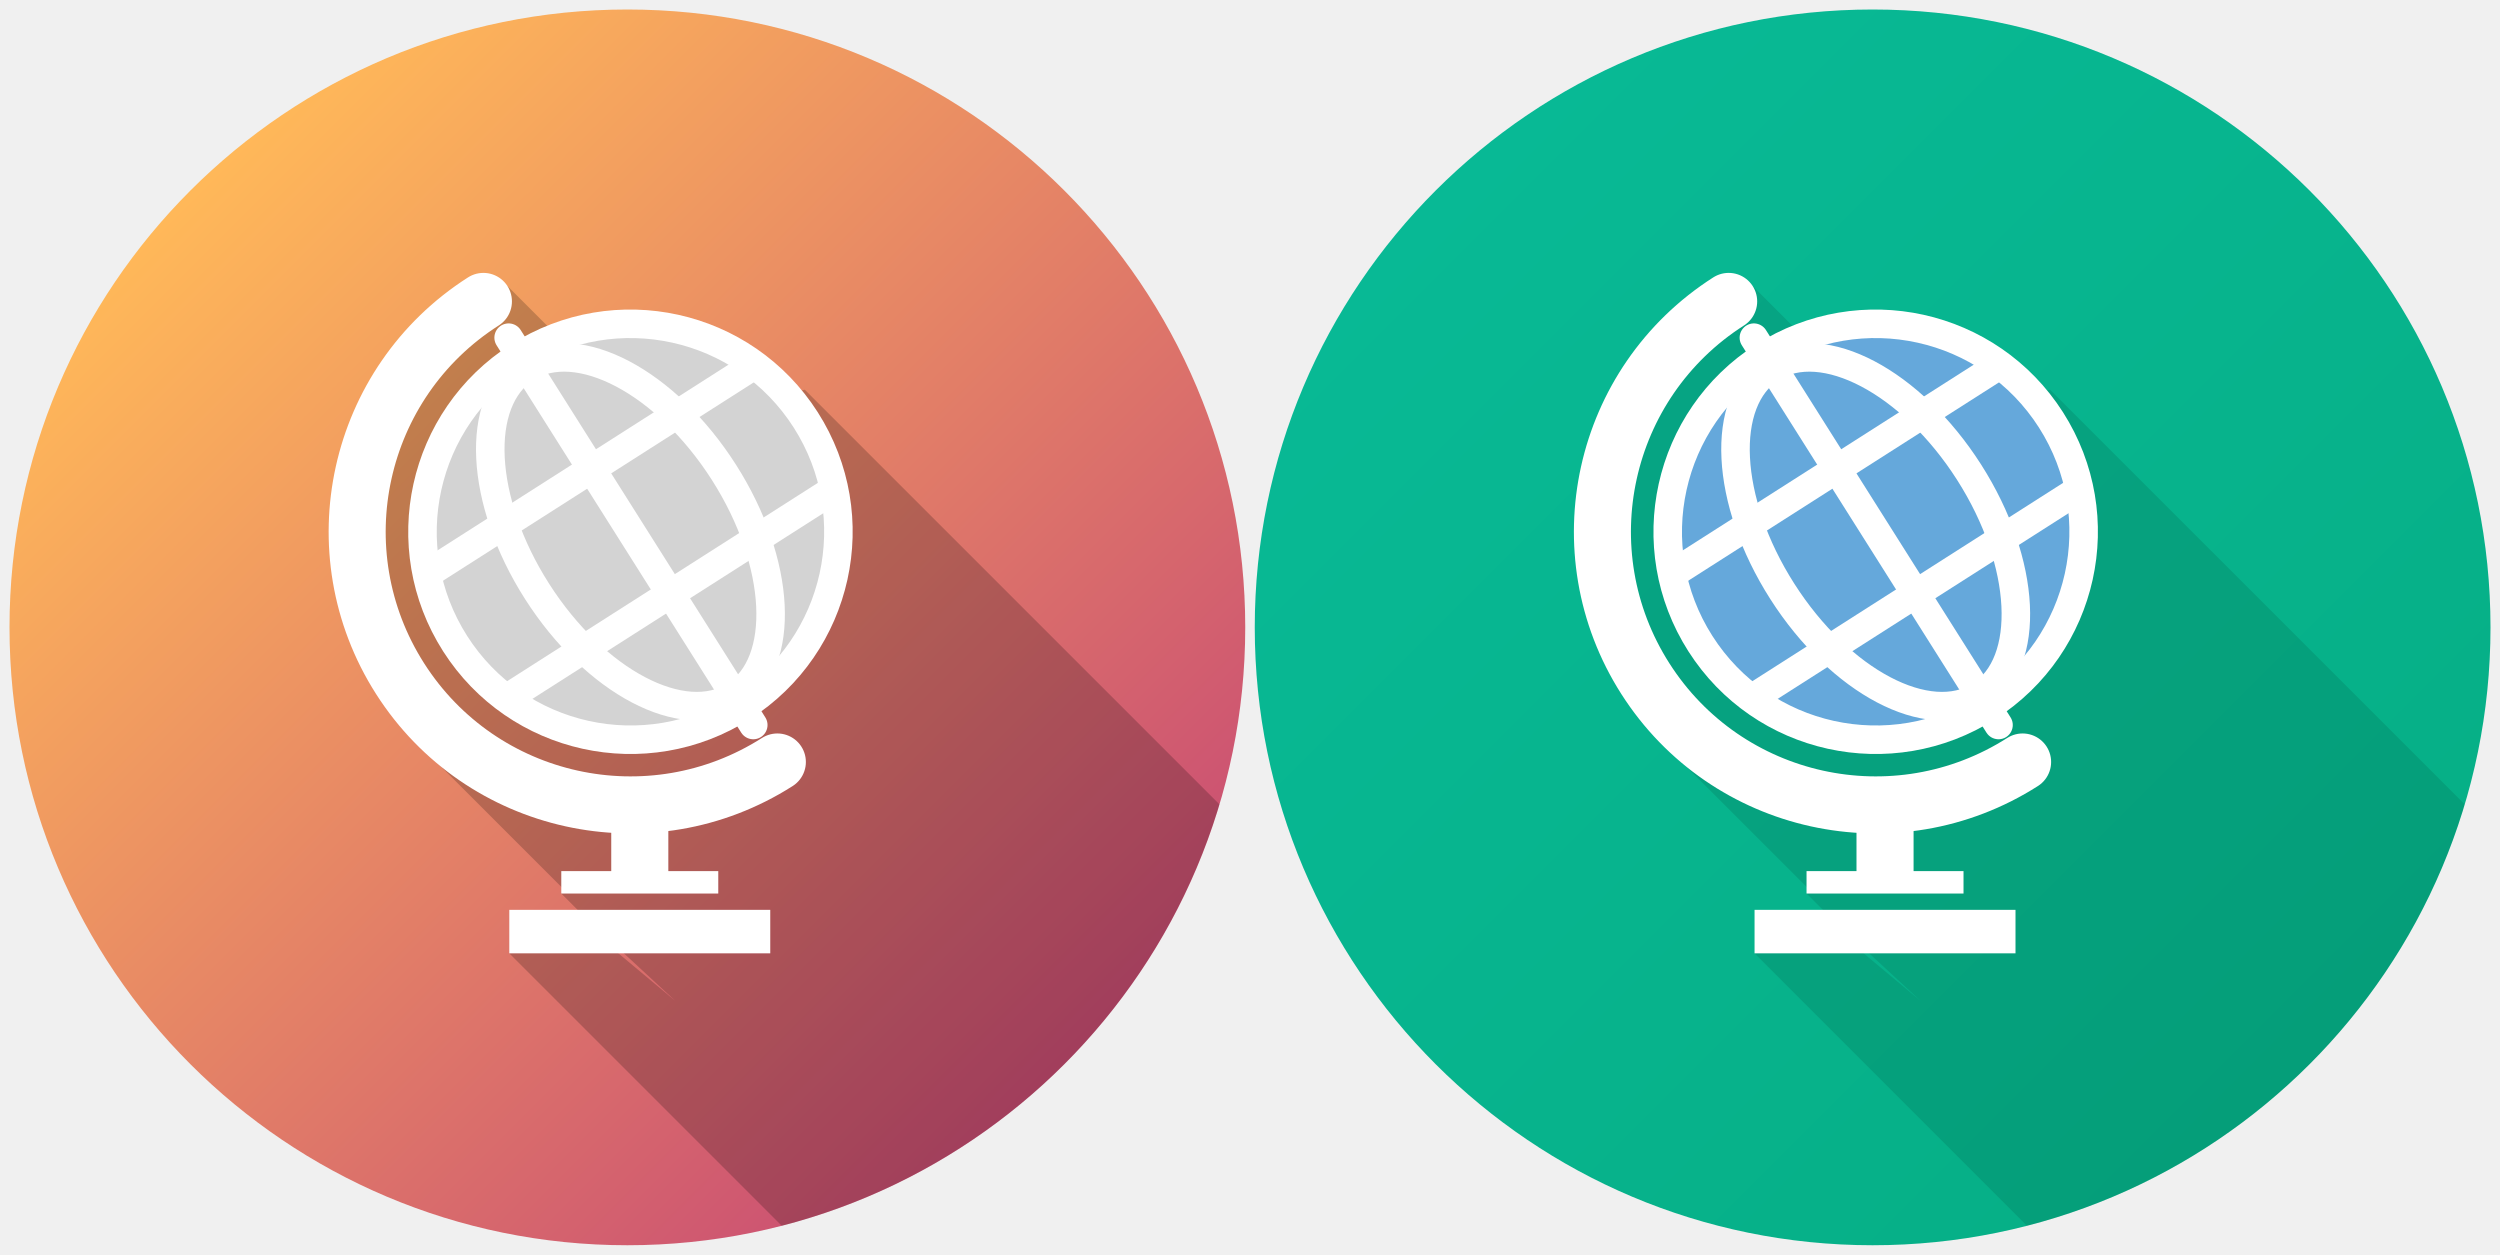
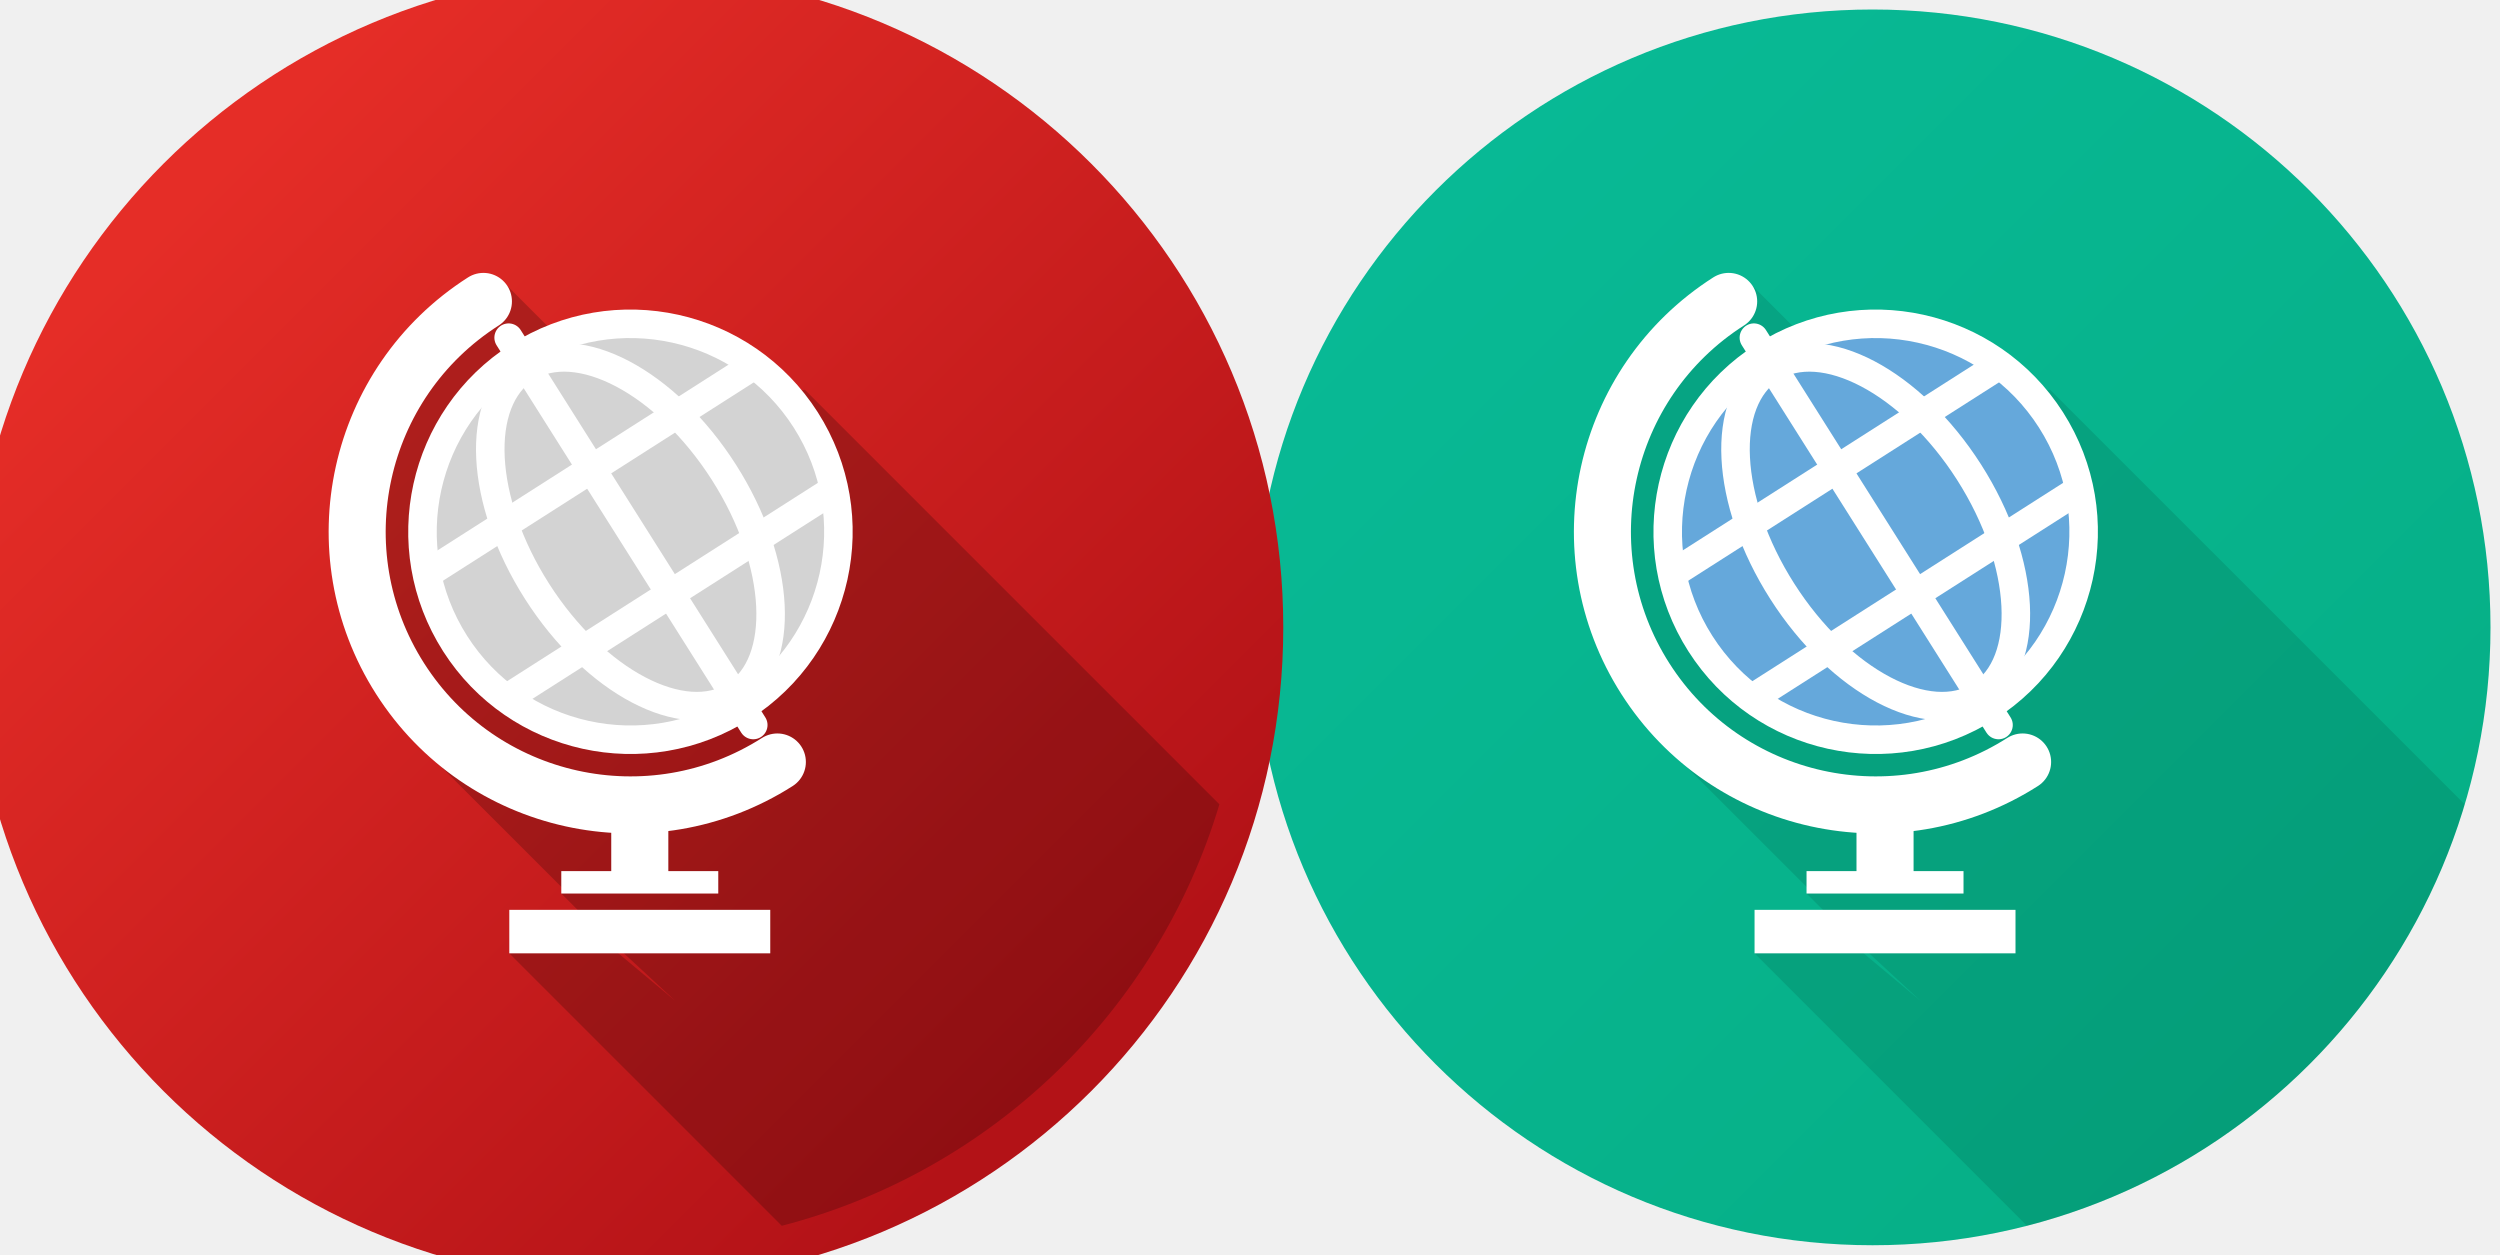
<svg xmlns="http://www.w3.org/2000/svg" width="263" height="132" viewBox="0 0 263 132">
  <defs>
    <linearGradient id="0d04c7be-1af5-49ad-aebb-d5bd5c8f4b1f" x1="242.962" y1="111.962" x2="151.038" y2="20.038" gradientUnits="userSpaceOnUse">
      <stop offset="0" stop-color="#06af86" />
      <stop offset="1" stop-color="#08b995" />
    </linearGradient>
    <linearGradient id="a" x1="111.667" x2="20.246" y1="111.667" y2="20.246" gradientUnits="userSpaceOnUse">
-       <stop offset="0" stop-color="#ca4e73" class="stopColor07758e svgShape" />
-       <stop offset="1" stop-color="#ffb859" class="stopColor087f95 svgShape" />
+       <stop offset="0" stop-color="#b31217" class="stopColor07758e svgShape" />
+       <stop offset="1" stop-color="#e52d27" class="stopColor087f95 svgShape" />
    </linearGradient>
  </defs>
  <g id="6956e7d0-ecb0-4c9d-a559-4bb8e229a1f0" data-name="Layer 2">
    <g id="62eec953-39f9-4223-8a8d-1522abef087c" data-name="Layer 1">
      <rect width="263" height="132" fill="none" />
      <circle cx="197" cy="66" r="65" fill="url(#0d04c7be-1af5-49ad-aebb-d5bd5c8f4b1f)" />
-       <circle cx="66" cy="66" r="65" fill="url(#a)" />
+       <circle cx="66" cy="66" r="69" fill="url(#a)" />
      <path d="M53.579,100.292,82.242,128.954A65.116,65.116,0,0,0,128.281,84.613L84.668,41,67.897,44.604l-14.5-14.5-4.396,2.562-11.333,21,4.5,22.75L59.423,93.672l-.391.312,2.672,2.672,9.365,8.662L62.314,98Z" opacity="0.2" />
      <circle cx="66.626" cy="56.375" r="21.625" fill="lightgrey" />
      <circle cx="66.323" cy="55.943" r="21.876" transform="translate(-19.6806 44.4659) rotate(-32.5465)" fill="none" stroke="#fff" stroke-miterlimit="10" stroke-width="3" />
      <ellipse cx="66.323" cy="55.943" rx="11.654" ry="20.445" transform="translate(-19.6806 44.4659) rotate(-32.5465)" fill="none" stroke="#fff" stroke-miterlimit="10" stroke-width="3" />
      <line x1="53.508" y1="35.522" x2="79.244" y2="76.271" fill="none" stroke="#fff" stroke-linecap="round" stroke-linejoin="round" stroke-width="3" />
      <line x1="80.066" y1="37.955" x2="44.219" y2="60.833" fill="none" stroke="#fff" stroke-miterlimit="10" stroke-width="3" />
      <line x1="88.426" y1="51.053" x2="52.579" y2="73.93" fill="none" stroke="#fff" stroke-miterlimit="10" stroke-width="3" />
      <path d="M81.778,80.16A28.739,28.739,0,0,1,50.856,31.708" fill="none" stroke="#fff" stroke-linecap="round" stroke-linejoin="round" stroke-width="6" />
      <rect x="53.579" y="95.716" width="27.452" height="4.575" fill="#fff" />
      <rect x="59.048" y="91.641" width="16.514" height="2.359" fill="#fff" />
      <rect x="62.373" y="85.636" width="9.866" height="6.005" transform="translate(155.9442 21.3333) rotate(90)" fill="#fff" />
      <path d="M184.579,100.292l28.663,28.663A65.116,65.116,0,0,0,259.281,84.613L215.668,41l-16.771,3.604-14.5-14.5-4.396,2.562-11.333,21,4.5,22.75,17.255,17.255-.391.312,2.672,2.672,9.365,8.662L193.314,98Z" opacity="0.1" />
      <circle cx="197.626" cy="56.375" r="21.625" fill="#65a8db" />
      <circle cx="197.322" cy="55.943" r="21.876" transform="translate(0.8923 114.9417) rotate(-32.5465)" fill="none" stroke="#fff" stroke-miterlimit="10" stroke-width="3" />
      <ellipse cx="197.322" cy="55.943" rx="11.654" ry="20.445" transform="translate(0.8923 114.9417) rotate(-32.5465)" fill="none" stroke="#fff" stroke-miterlimit="10" stroke-width="3" />
      <line x1="184.508" y1="35.522" x2="210.244" y2="76.271" fill="none" stroke="#fff" stroke-linecap="round" stroke-linejoin="round" stroke-width="3" />
      <line x1="211.066" y1="37.955" x2="175.219" y2="60.833" fill="none" stroke="#fff" stroke-miterlimit="10" stroke-width="3" />
      <line x1="219.426" y1="51.053" x2="183.579" y2="73.93" fill="none" stroke="#fff" stroke-miterlimit="10" stroke-width="3" />
      <path d="M212.778,80.16a28.739,28.739,0,1,1-30.922-48.452" fill="none" stroke="#fff" stroke-linecap="round" stroke-linejoin="round" stroke-width="6" />
      <rect x="184.579" y="95.716" width="27.452" height="4.575" fill="#fff" />
      <rect x="190.048" y="91.641" width="16.514" height="2.359" fill="#fff" />
      <rect x="193.373" y="85.636" width="9.866" height="6.005" transform="translate(286.9442 -109.6667) rotate(90)" fill="#fff" />
    </g>
  </g>
</svg>
